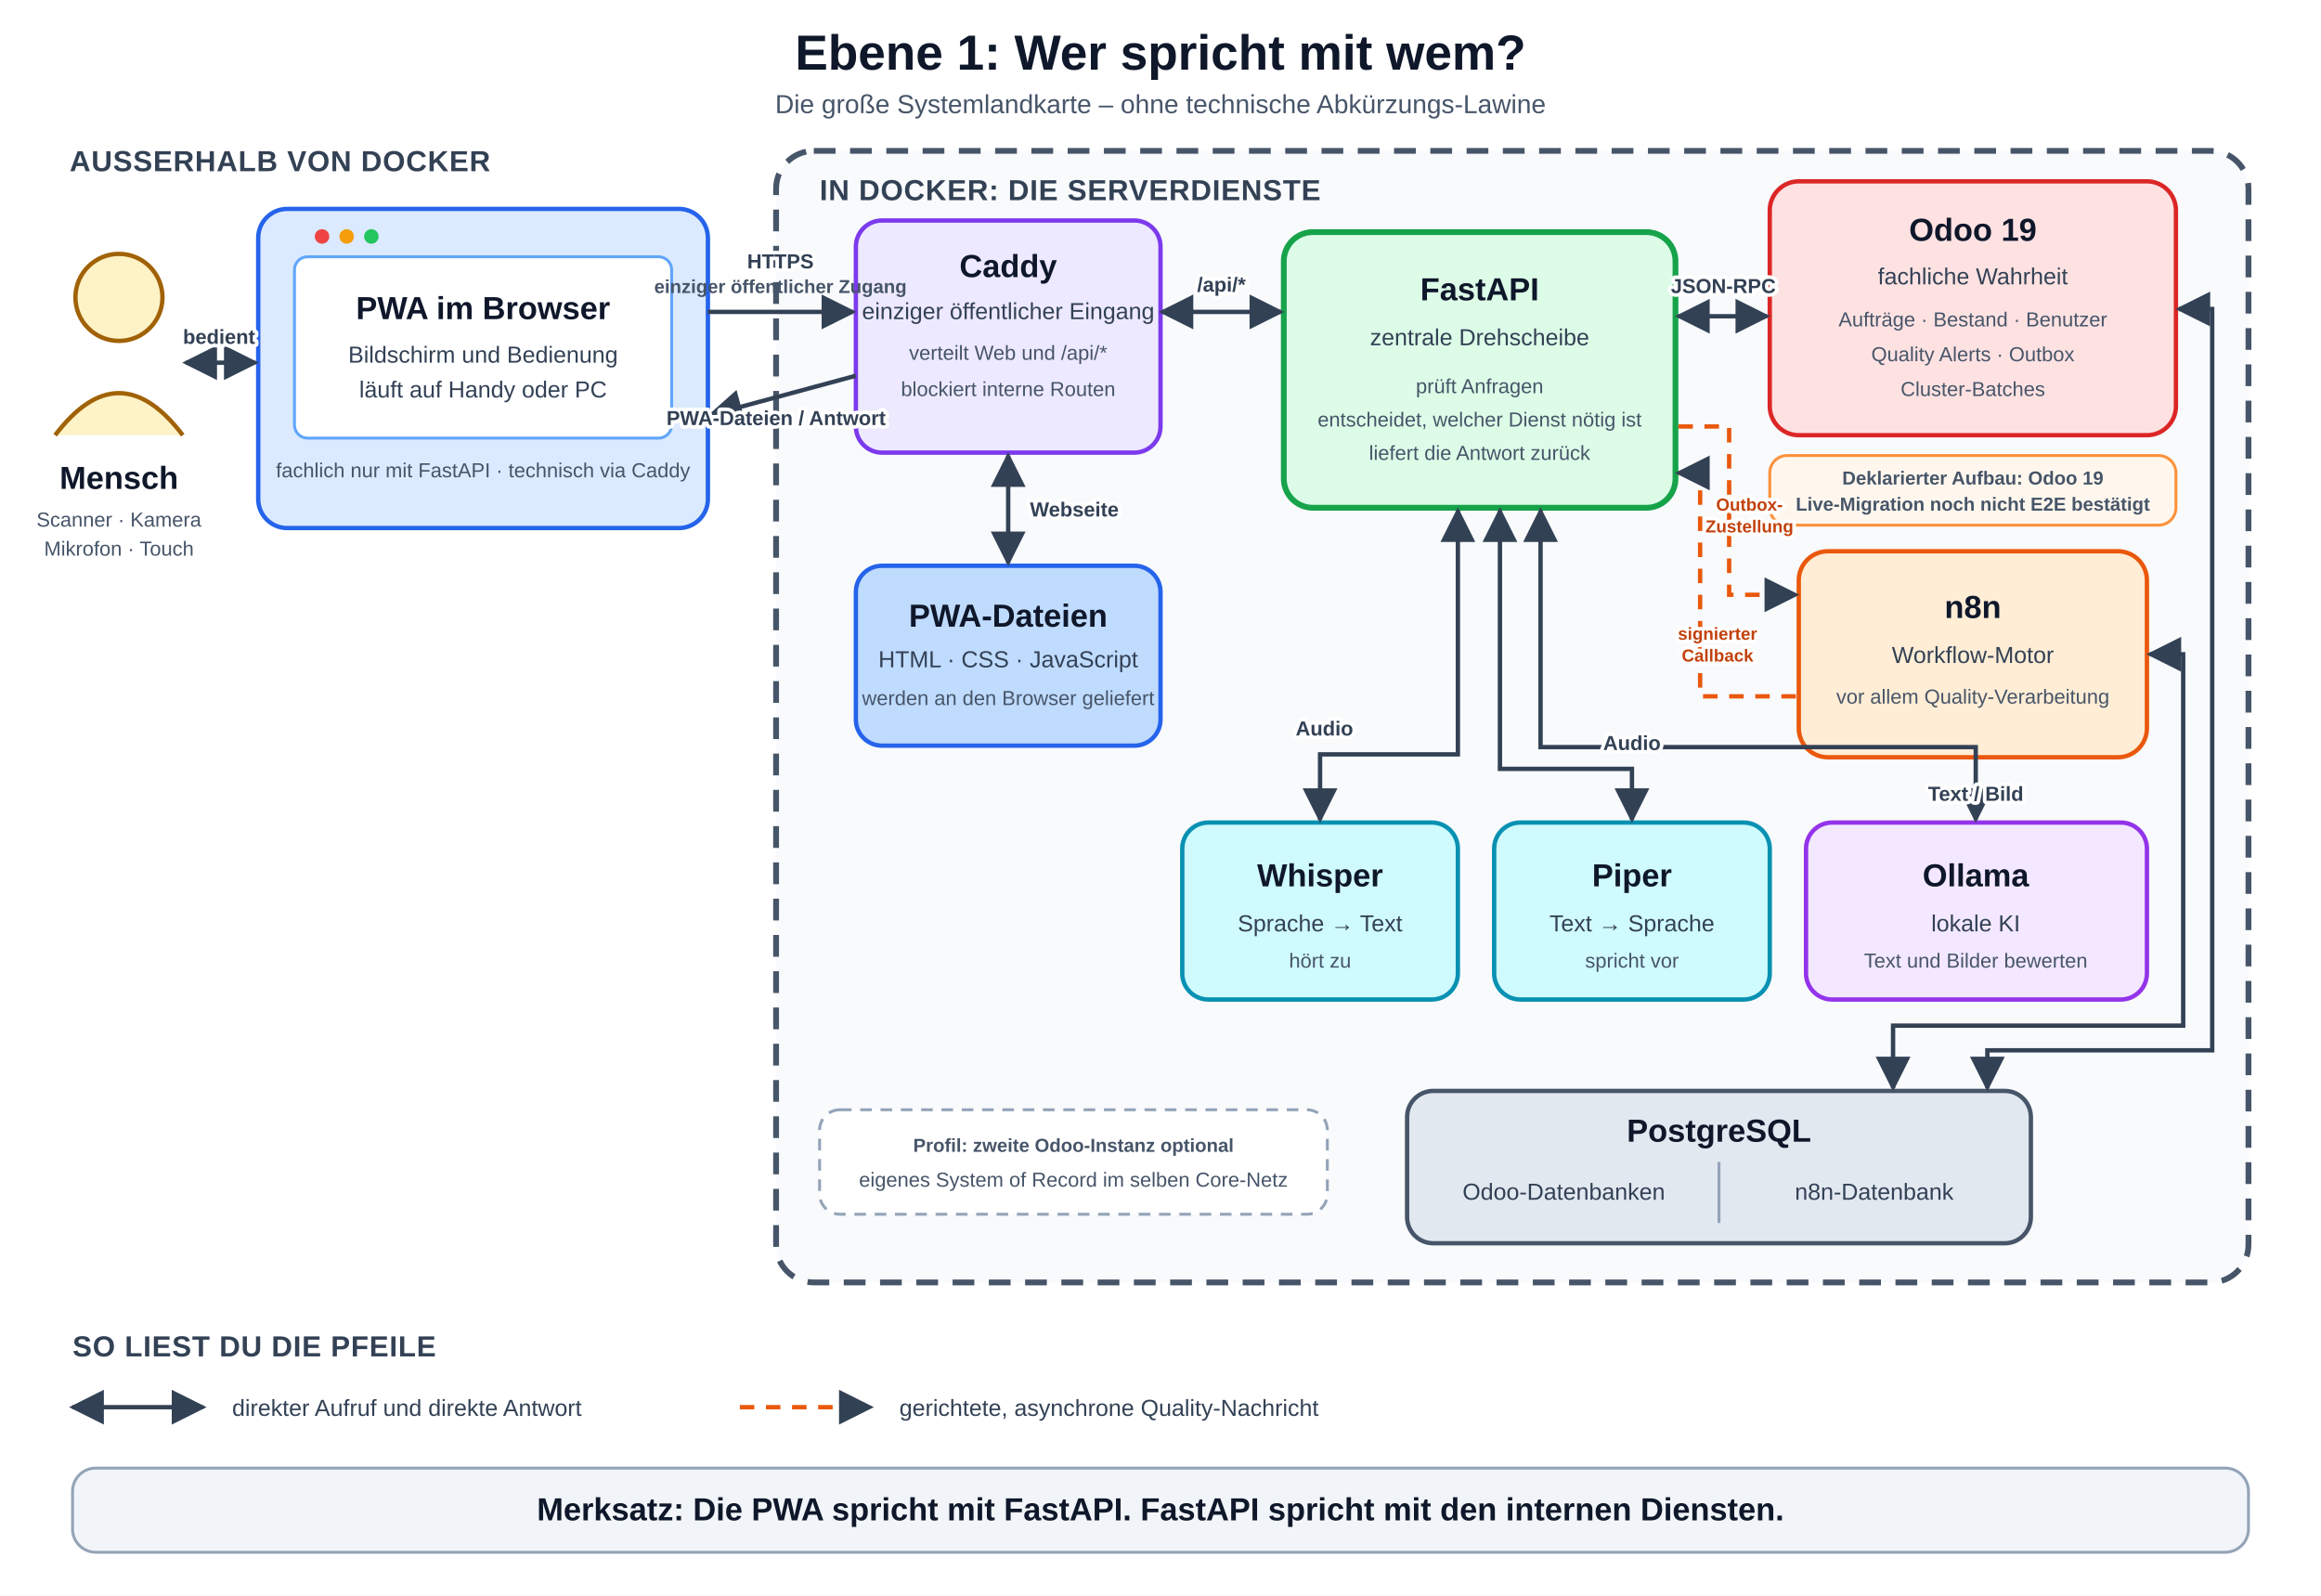
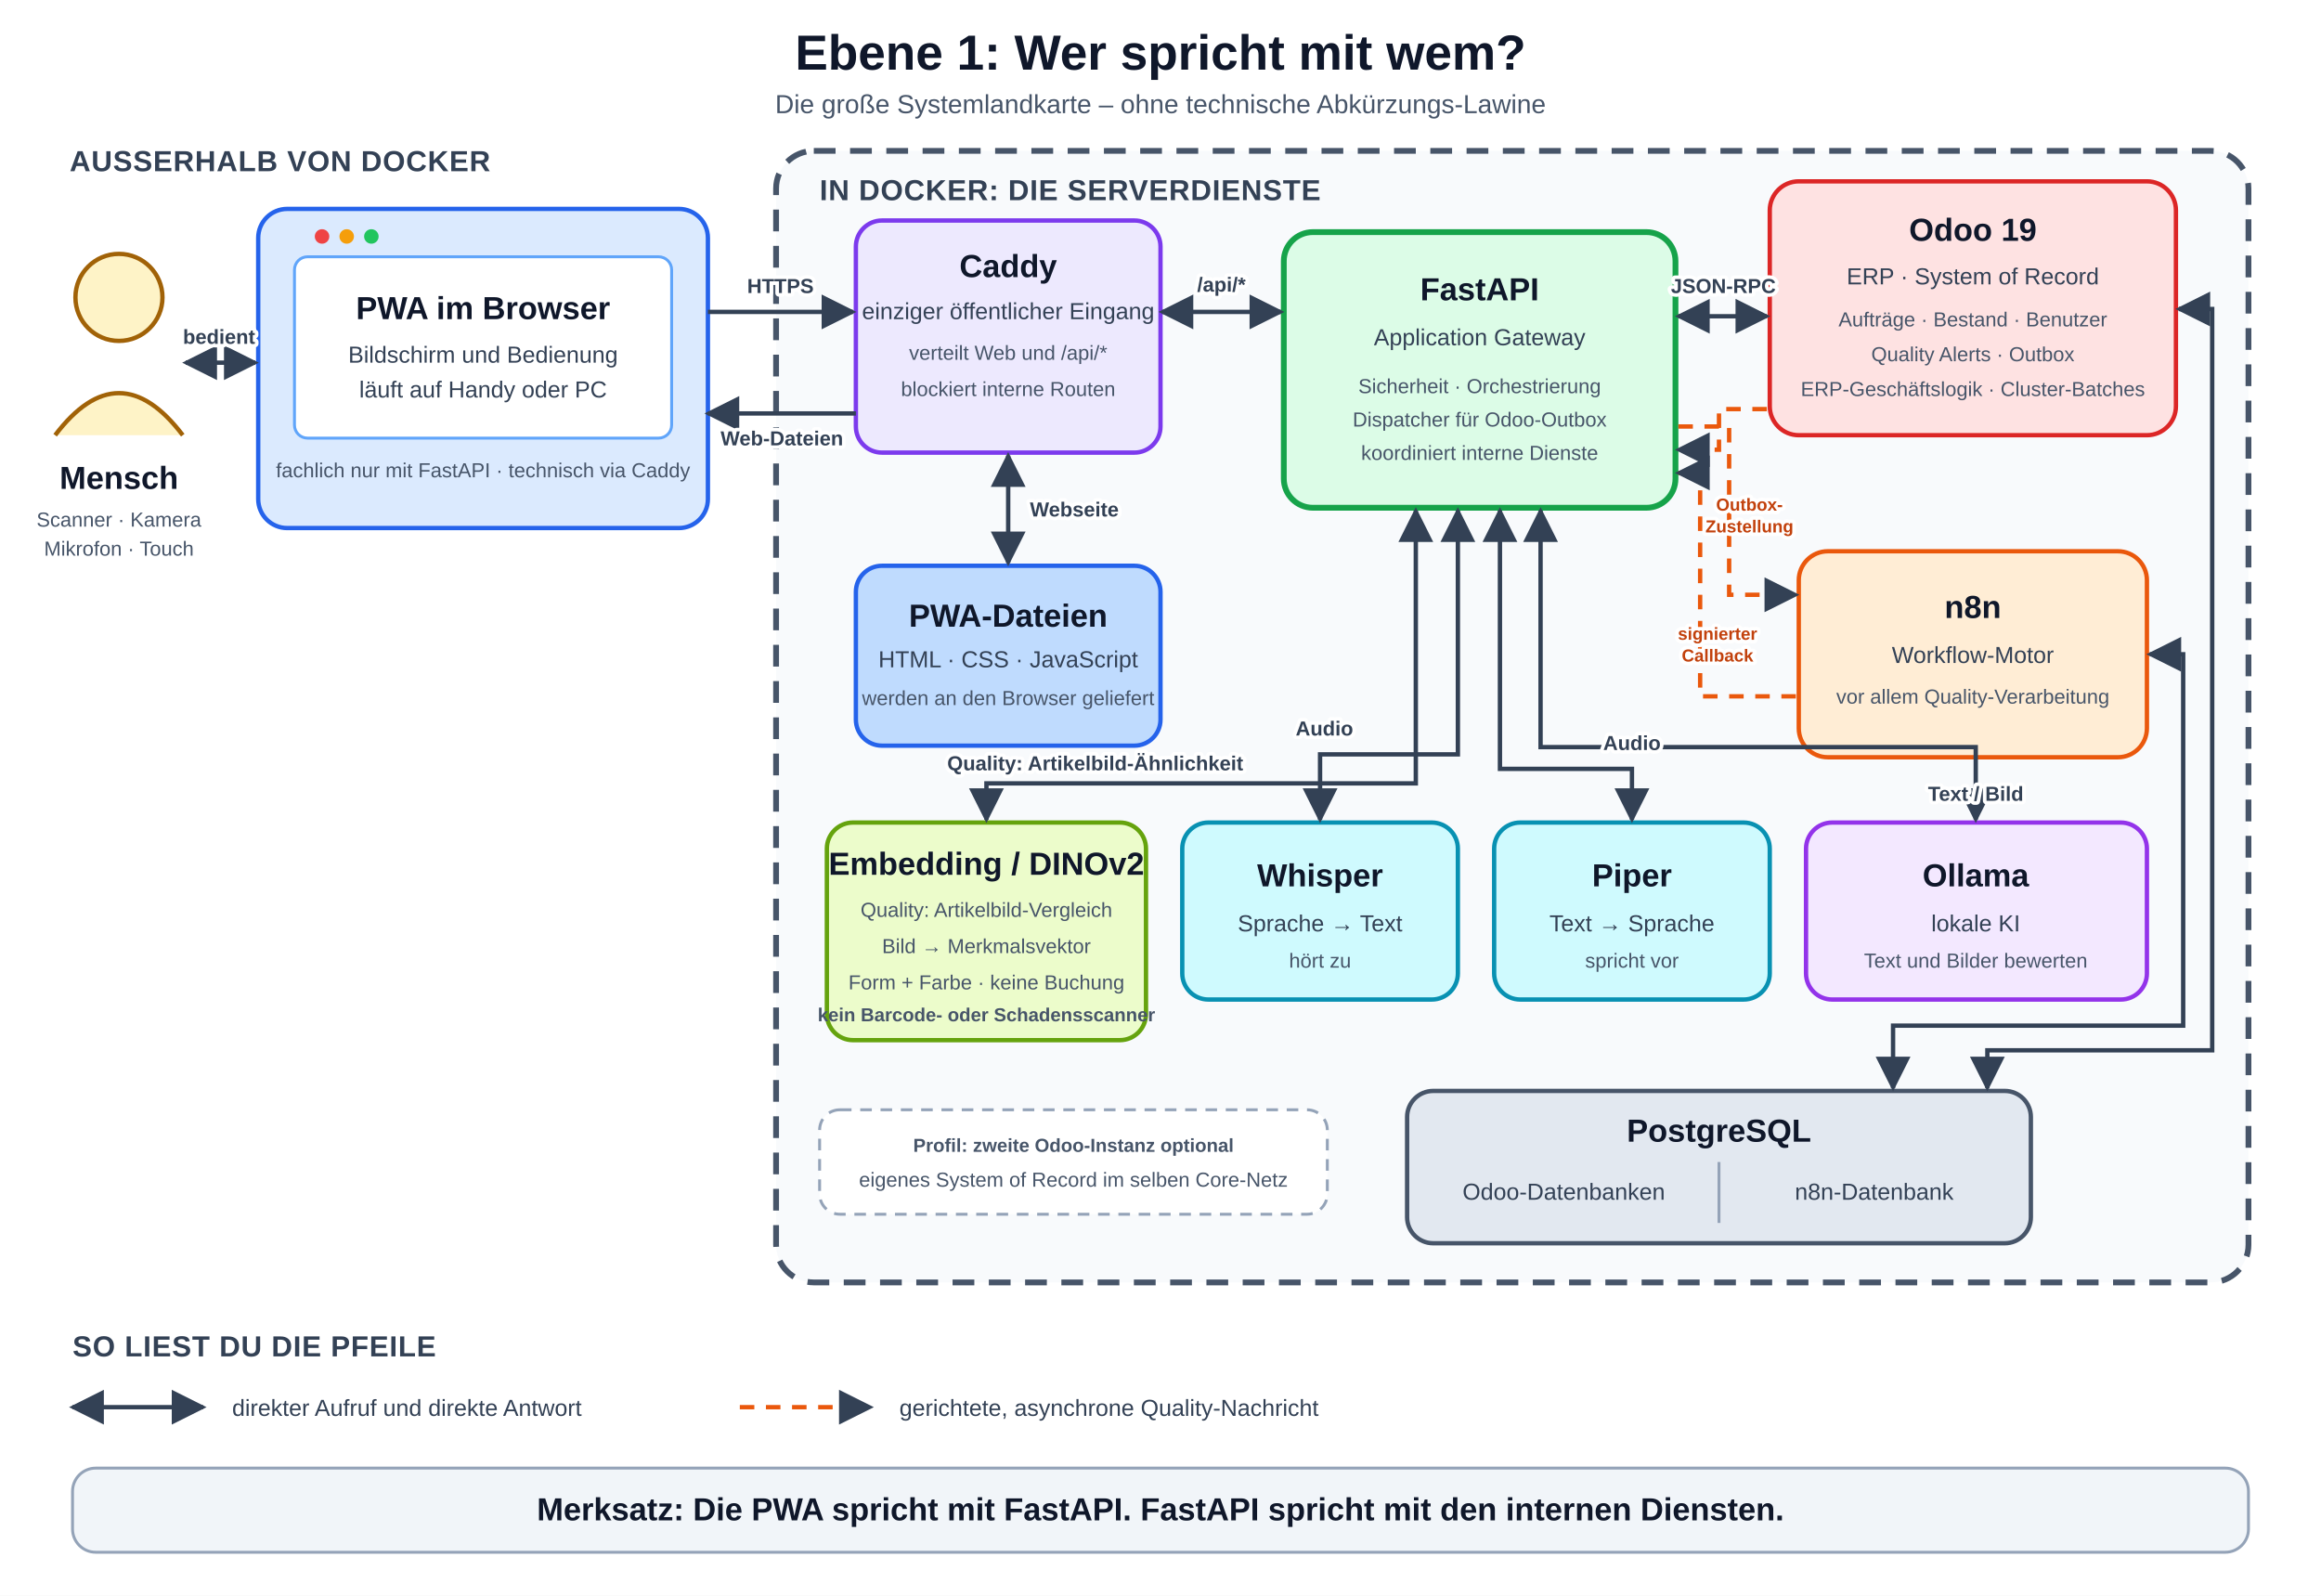
<svg xmlns="http://www.w3.org/2000/svg" width="1600" height="1100" viewBox="0 0 1600 1100" role="img" aria-labelledby="title desc">
  <defs>
    <marker id="arrow" viewBox="0 0 10 10" refX="9" refY="5" markerWidth="8" markerHeight="8" orient="auto-start-reverse">
      <path d="M 0 0 L 10 5 L 0 10 z" fill="#334155" />
    </marker>
    <style>
      .title { font: 700 34px Arial, sans-serif; fill: #0f172a; }
      .subtitle { font: 18px Arial, sans-serif; fill: #475569; }
      .section { font: 700 20px Arial, sans-serif; fill: #334155; letter-spacing: .5px; }
      .box-title { font: 700 22px Arial, sans-serif; fill: #0f172a; }
      .box-copy { font: 16px Arial, sans-serif; fill: #334155; }
      .small { font: 14px Arial, sans-serif; fill: #475569; }
      .arrow-label { font: 700 14px Arial, sans-serif; fill: #334155; paint-order: stroke; stroke: #fff; stroke-width: 5px; stroke-linejoin: round; }
      .flow { fill: none; stroke: #334155; stroke-width: 3; marker-end: url(#arrow); }
      .both { fill: none; stroke: #334155; stroke-width: 3; marker-start: url(#arrow); marker-end: url(#arrow); }
      .async { fill: none; stroke: #ea580c; stroke-width: 3; stroke-dasharray: 10 8; marker-end: url(#arrow); }
      .note { font: 700 13px Arial, sans-serif; fill: #475569; }
      .quality-label { font: 700 12px Arial, sans-serif; fill: #c2410c; paint-order: stroke; stroke: #fff; stroke-width: 5px; stroke-linejoin: round; }
    </style>
  </defs>
  <rect width="1600" height="1100" fill="#ffffff" />
  <text x="800" y="48" text-anchor="middle" class="title">Ebene 1: Wer spricht mit wem?</text>
  <text x="800" y="78" text-anchor="middle" class="subtitle">Die große Systemlandkarte – ohne technische Abkürzungs-Lawine</text>
  <text x="48" y="118" class="section">AUSSERHALB VON DOCKER</text>
  <g aria-label="Kommissionierer">
    <circle cx="82" cy="205" r="30" fill="#fef3c7" stroke="#a16207" stroke-width="3" />
    <path d="M 38 300 Q 82 242 126 300" fill="#fef3c7" stroke="#a16207" stroke-width="3" />
    <text x="82" y="337" text-anchor="middle" class="box-title">Mensch</text>
    <text x="82" y="363" text-anchor="middle" class="small">Scanner · Kamera</text>
    <text x="82" y="383" text-anchor="middle" class="small">Mikrofon · Touch</text>
  </g>
  <g aria-label="PWA im Browser">
    <rect x="178" y="144" width="310" height="220" rx="20" fill="#dbeafe" stroke="#2563eb" stroke-width="3" />
    <rect x="203" y="177" width="260" height="125" rx="9" fill="#ffffff" stroke="#60a5fa" stroke-width="2" />
    <circle cx="222" cy="163" r="5" fill="#ef4444" />
    <circle cx="239" cy="163" r="5" fill="#f59e0b" />
    <circle cx="256" cy="163" r="5" fill="#22c55e" />
    <text x="333" y="220" text-anchor="middle" class="box-title">PWA im Browser</text>
    <text x="333" y="250" text-anchor="middle" class="box-copy">Bildschirm und Bedienung</text>
    <text x="333" y="274" text-anchor="middle" class="box-copy">läuft auf Handy oder PC</text>
    <text x="333" y="329" text-anchor="middle" class="small">fachlich nur mit FastAPI · technisch via Caddy</text>
  </g>
  <path d="M 128 250 L 176 250" class="both" />
  <text x="151" y="237" text-anchor="middle" class="arrow-label">bedient</text>
  <rect x="535" y="104" width="1015" height="780" rx="26" fill="#f8fafc" stroke="#475569" stroke-width="4" stroke-dasharray="15 10" />
  <text x="565" y="138" class="section">IN DOCKER: DIE SERVERDIENSTE</text>
  <g aria-label="Caddy">
    <rect x="590" y="152" width="210" height="160" rx="18" fill="#ede9fe" stroke="#7c3aed" stroke-width="3" />
    <text x="695" y="191" text-anchor="middle" class="box-title">Caddy</text>
    <text x="695" y="220" text-anchor="middle" class="box-copy">einziger öffentlicher Eingang</text>
    <text x="695" y="248" text-anchor="middle" class="small">verteilt Web und /api/*</text>
    <text x="695" y="273" text-anchor="middle" class="small">blockiert interne Routen</text>
  </g>
  <g aria-label="PWA-Dateiserver">
    <rect x="590" y="390" width="210" height="124" rx="18" fill="#bfdbfe" stroke="#2563eb" stroke-width="3" />
    <text x="695" y="432" text-anchor="middle" class="box-title">PWA-Dateien</text>
    <text x="695" y="460" text-anchor="middle" class="box-copy">HTML · CSS · JavaScript</text>
    <text x="695" y="486" text-anchor="middle" class="small">werden an den Browser geliefert</text>
  </g>
  <g aria-label="FastAPI Backend">
    <rect x="885" y="160" width="270" height="190" rx="20" fill="#dcfce7" stroke="#16a34a" stroke-width="4" />
    <text x="1020" y="207" text-anchor="middle" class="box-title">FastAPI</text>
-     <text x="1020" y="238" text-anchor="middle" class="box-copy">zentrale Drehscheibe</text>
-     <text x="1020" y="271" text-anchor="middle" class="small">prüft Anfragen</text>
-     <text x="1020" y="294" text-anchor="middle" class="small">entscheidet, welcher Dienst nötig ist</text>
-     <text x="1020" y="317" text-anchor="middle" class="small">liefert die Antwort zurück</text>
+     <text x="1020" y="238" text-anchor="middle" class="box-copy">Application Gateway</text>
+     <text x="1020" y="271" text-anchor="middle" class="small">Sicherheit · Orchestrierung</text>
+     <text x="1020" y="294" text-anchor="middle" class="small">Dispatcher für Odoo-Outbox</text>
+     <text x="1020" y="317" text-anchor="middle" class="small">koordiniert interne Dienste</text>
  </g>
  <g aria-label="Odoo">
    <rect x="1220" y="125" width="280" height="175" rx="20" fill="#fee2e2" stroke="#dc2626" stroke-width="3" />
    <text x="1360" y="166" text-anchor="middle" class="box-title">Odoo 19</text>
-     <text x="1360" y="196" text-anchor="middle" class="box-copy">fachliche Wahrheit</text>
+     <text x="1360" y="196" text-anchor="middle" class="box-copy">ERP · System of Record</text>
    <text x="1360" y="225" text-anchor="middle" class="small">Aufträge · Bestand · Benutzer</text>
    <text x="1360" y="249" text-anchor="middle" class="small">Quality Alerts · Outbox</text>
-     <text x="1360" y="273" text-anchor="middle" class="small">Cluster-Batches</text>
-   </g>
-   <g aria-label="Odoo-Migrationshinweis">
-     <rect x="1220" y="314" width="280" height="48" rx="12" fill="#fff7ed" stroke="#fb923c" stroke-width="2" />
-     <text x="1360" y="334" text-anchor="middle" class="note">Deklarierter Aufbau: Odoo 19</text>
-     <text x="1360" y="352" text-anchor="middle" class="note">Live-Migration noch nicht E2E bestätigt</text>
+     <text x="1360" y="273" text-anchor="middle" class="small">ERP-Geschäftslogik · Cluster-Batches</text>
  </g>
  <g aria-label="n8n">
    <rect x="1240" y="380" width="240" height="142" rx="20" fill="#ffedd5" stroke="#ea580c" stroke-width="3" />
    <text x="1360" y="426" text-anchor="middle" class="box-title">n8n</text>
    <text x="1360" y="457" text-anchor="middle" class="box-copy">Workflow-Motor</text>
    <text x="1360" y="485" text-anchor="middle" class="small">vor allem Quality-Verarbeitung</text>
  </g>
  <g aria-label="Whisper">
    <rect x="815" y="567" width="190" height="122" rx="18" fill="#cffafe" stroke="#0891b2" stroke-width="3" />
    <text x="910" y="611" text-anchor="middle" class="box-title">Whisper</text>
    <text x="910" y="642" text-anchor="middle" class="box-copy">Sprache → Text</text>
    <text x="910" y="667" text-anchor="middle" class="small">hört zu</text>
+   </g>
+   <g aria-label="Embedding DINOv2">
+     <rect x="570" y="567" width="220" height="150" rx="18" fill="#ecfccb" stroke="#65a30d" stroke-width="3" />
+     <text x="680" y="603" text-anchor="middle" class="box-title" font-size="18">Embedding / DINOv2</text>
+     <text x="680" y="632" text-anchor="middle" class="small">Quality: Artikelbild-Vergleich</text>
+     <text x="680" y="657" text-anchor="middle" class="small">Bild → Merkmalsvektor</text>
+     <text x="680" y="682" text-anchor="middle" class="small">Form + Farbe · keine Buchung</text>
+     <text x="680" y="704" text-anchor="middle" class="note" font-size="11">kein Barcode- oder Schadensscanner</text>
  </g>
  <g aria-label="Piper">
    <rect x="1030" y="567" width="190" height="122" rx="18" fill="#cffafe" stroke="#0891b2" stroke-width="3" />
    <text x="1125" y="611" text-anchor="middle" class="box-title">Piper</text>
    <text x="1125" y="642" text-anchor="middle" class="box-copy">Text → Sprache</text>
    <text x="1125" y="667" text-anchor="middle" class="small">spricht vor</text>
  </g>
  <g aria-label="Ollama">
    <rect x="1245" y="567" width="235" height="122" rx="18" fill="#f3e8ff" stroke="#9333ea" stroke-width="3" />
    <text x="1362" y="611" text-anchor="middle" class="box-title">Ollama</text>
    <text x="1362" y="642" text-anchor="middle" class="box-copy">lokale KI</text>
    <text x="1362" y="667" text-anchor="middle" class="small">Text und Bilder bewerten</text>
  </g>
  <g aria-label="PostgreSQL">
    <rect x="970" y="752" width="430" height="105" rx="18" fill="#e2e8f0" stroke="#475569" stroke-width="3" />
    <text x="1185" y="787" text-anchor="middle" class="box-title">PostgreSQL</text>
    <line x1="1185" y1="801" x2="1185" y2="843" stroke="#94a3b8" stroke-width="2" />
    <text x="1078" y="827" text-anchor="middle" class="box-copy">Odoo-Datenbanken</text>
    <text x="1292" y="827" text-anchor="middle" class="box-copy">n8n-Datenbank</text>
  </g>
  <g aria-label="Optionales Odoo-Profil">
    <rect x="565" y="765" width="350" height="72" rx="14" fill="#ffffff" stroke="#94a3b8" stroke-width="2" stroke-dasharray="8 6" />
    <text x="740" y="794" text-anchor="middle" class="note">Profil: zweite Odoo-Instanz optional</text>
    <text x="740" y="818" text-anchor="middle" class="small">eigenes System of Record im selben Core-Netz</text>
  </g>
  <path d="M 488 215 L 588 215" class="flow" />
-   <text x="538" y="185" text-anchor="middle" class="arrow-label">HTTPS</text>
-   <text x="538" y="202" text-anchor="middle" class="note">einziger öffentlicher Zugang</text>
-   <path d="M 590 259 L 490 286" class="flow" />
-   <text x="535" y="293" text-anchor="middle" class="arrow-label">PWA-Dateien / Antwort</text>
+   <text x="538" y="202" text-anchor="middle" class="arrow-label">HTTPS</text>
+   <path d="M 590 285 L 488 285" class="flow" />
+   <text x="539" y="307" text-anchor="middle" class="arrow-label">Web-Dateien</text>
  <path d="M 695 314 L 695 388" class="both" />
  <text x="710" y="356" class="arrow-label">Webseite</text>
  <path d="M 801 215 L 883 215" class="both" />
  <text x="842" y="201" text-anchor="middle" class="arrow-label">/api/*</text>
  <path d="M 1157 218 L 1218 218" class="both" />
  <text x="1188" y="202" text-anchor="middle" class="arrow-label">JSON-RPC</text>
+   <path d="M 1218 282 L 1185 282 L 1185 310 L 1157 310" class="async" />
  <path d="M 1157 294 L 1192 294 L 1192 410 L 1238 410" class="async" />
  <text x="1206" y="352" text-anchor="middle" class="quality-label">Outbox-</text>
  <text x="1206" y="367" text-anchor="middle" class="quality-label">Zustellung</text>
  <path d="M 1238 480 L 1172 480 L 1172 326 L 1157 326" class="async" />
  <text x="1184" y="441" text-anchor="middle" class="quality-label">signierter</text>
  <text x="1184" y="456" text-anchor="middle" class="quality-label">Callback</text>
  <path d="M 1005 352 L 1005 520 L 910 520 L 910 565" class="both" />
  <path d="M 1034 352 L 1034 530 L 1125 530 L 1125 565" class="both" />
  <path d="M 1062 352 L 1062 515 L 1362 515 L 1362 565" class="both" />
+   <path d="M 976 352 L 976 540 L 680 540 L 680 565" class="both" />
+   <text x="755" y="531" text-anchor="middle" class="arrow-label">Quality: Artikelbild-Ähnlichkeit</text>
  <text x="913" y="507" text-anchor="middle" class="arrow-label">Audio</text>
  <text x="1125" y="517" text-anchor="middle" class="arrow-label">Audio</text>
  <text x="1362" y="552" text-anchor="middle" class="arrow-label">Text / Bild</text>
  <path d="M 1502 213 L 1525 213 L 1525 724 L 1370 724 L 1370 750" class="both" />
  <path d="M 1482 451 L 1505 451 L 1505 707 L 1305 707 L 1305 750" class="both" />
  <g aria-label="Legende">
    <text x="50" y="935" class="section">SO LIEST DU DIE PFEILE</text>
    <line x1="50" y1="970" x2="140" y2="970" class="both" />
    <text x="160" y="976" class="box-copy">direkter Aufruf und direkte Antwort</text>
    <line x1="510" y1="970" x2="600" y2="970" class="async" />
    <text x="620" y="976" class="box-copy">gerichtete, asynchrone Quality-Nachricht</text>
  </g>
  <rect x="50" y="1012" width="1500" height="58" rx="16" fill="#f1f5f9" stroke="#94a3b8" stroke-width="2" />
  <text x="800" y="1048" text-anchor="middle" class="box-title">Merksatz: Die PWA spricht mit FastAPI. FastAPI spricht mit den internen Diensten.</text>
</svg>
